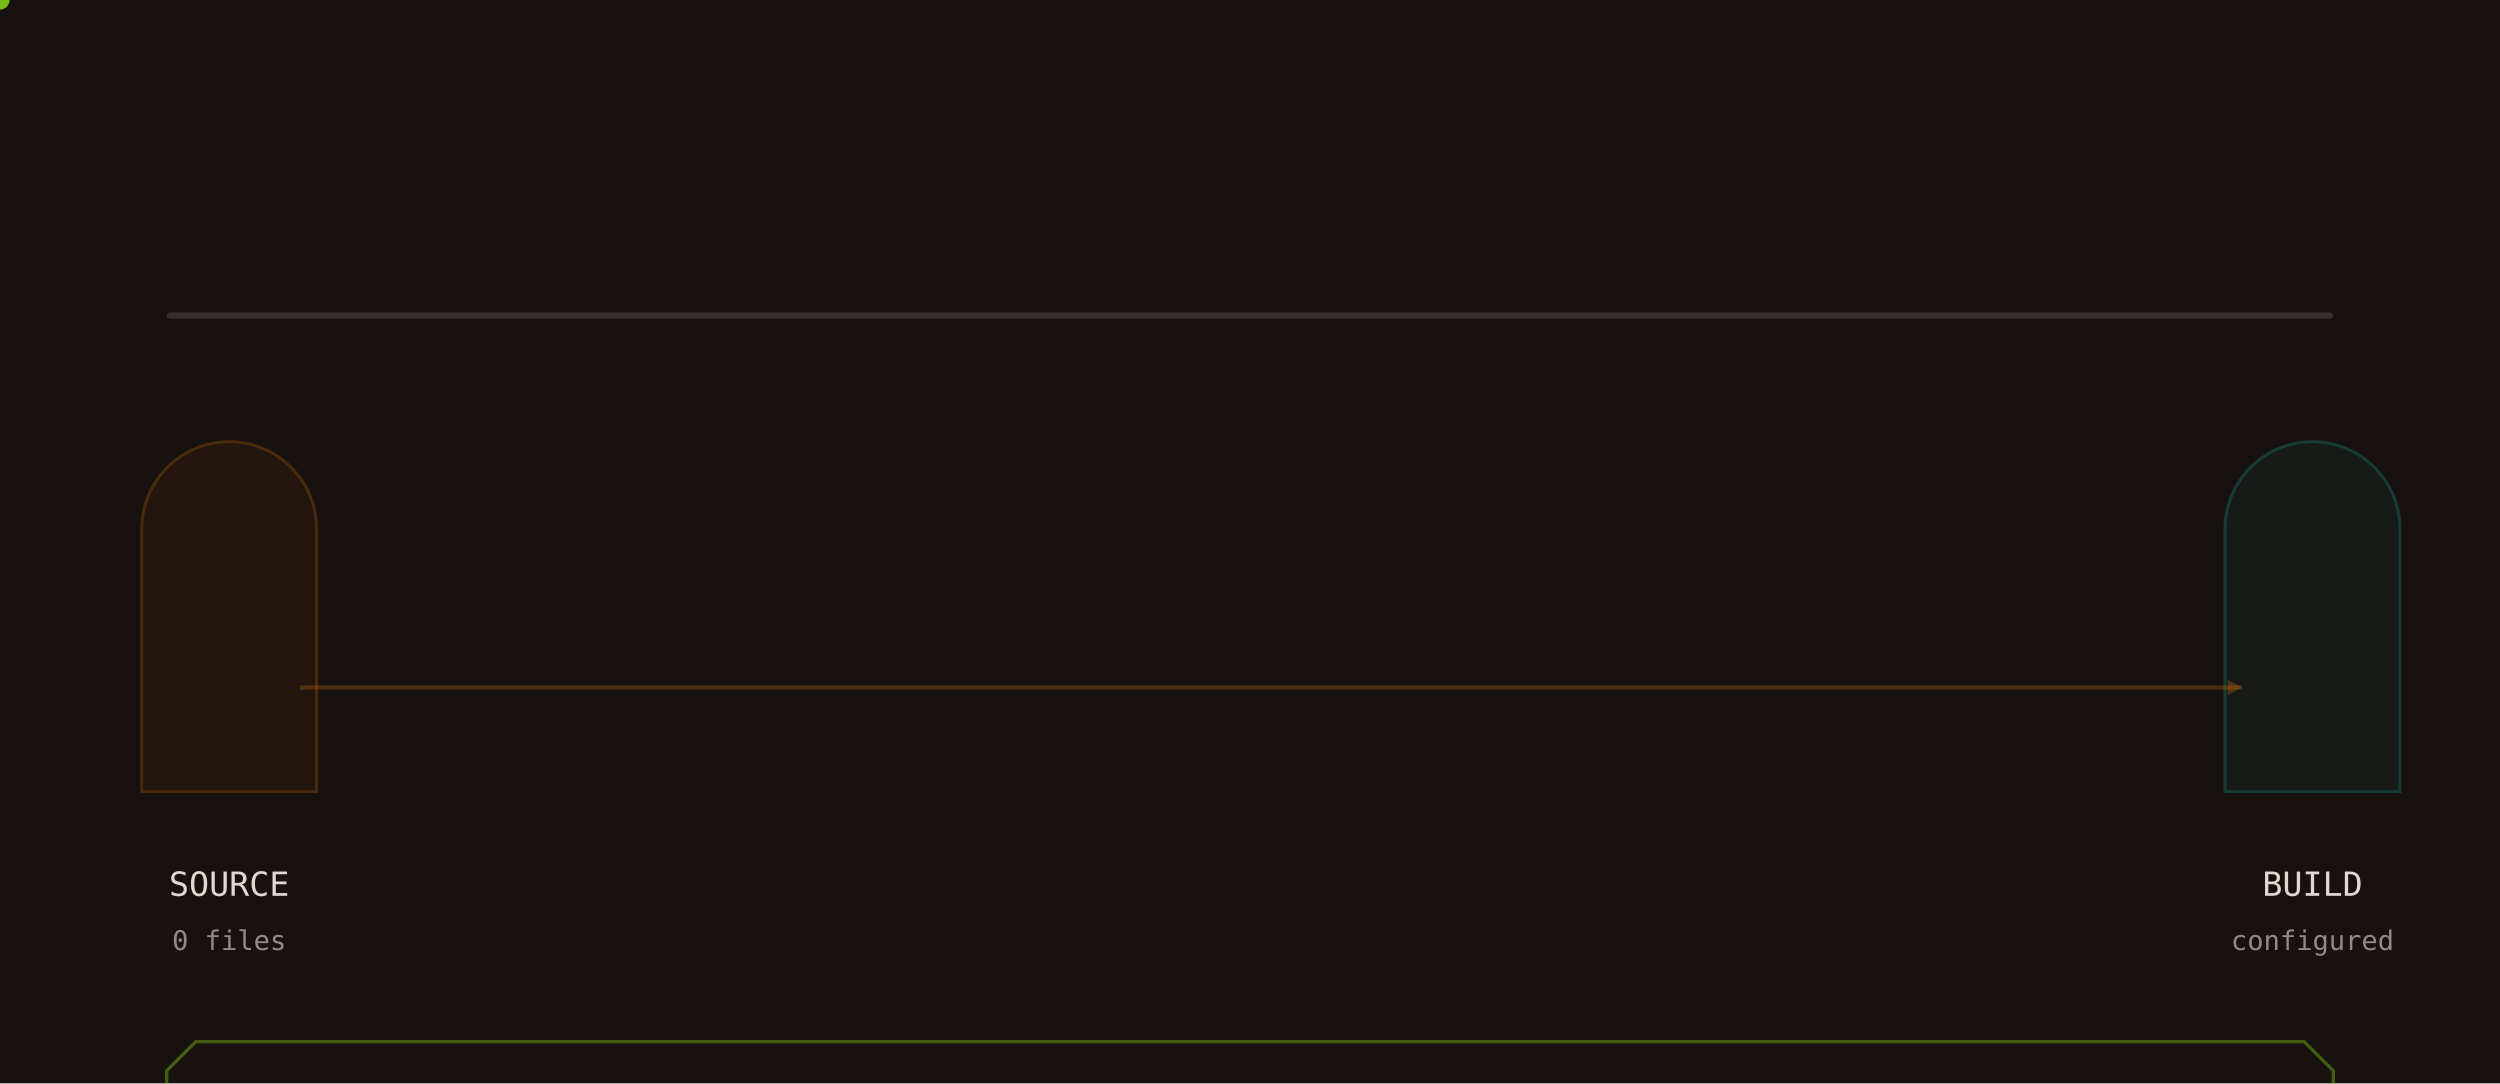
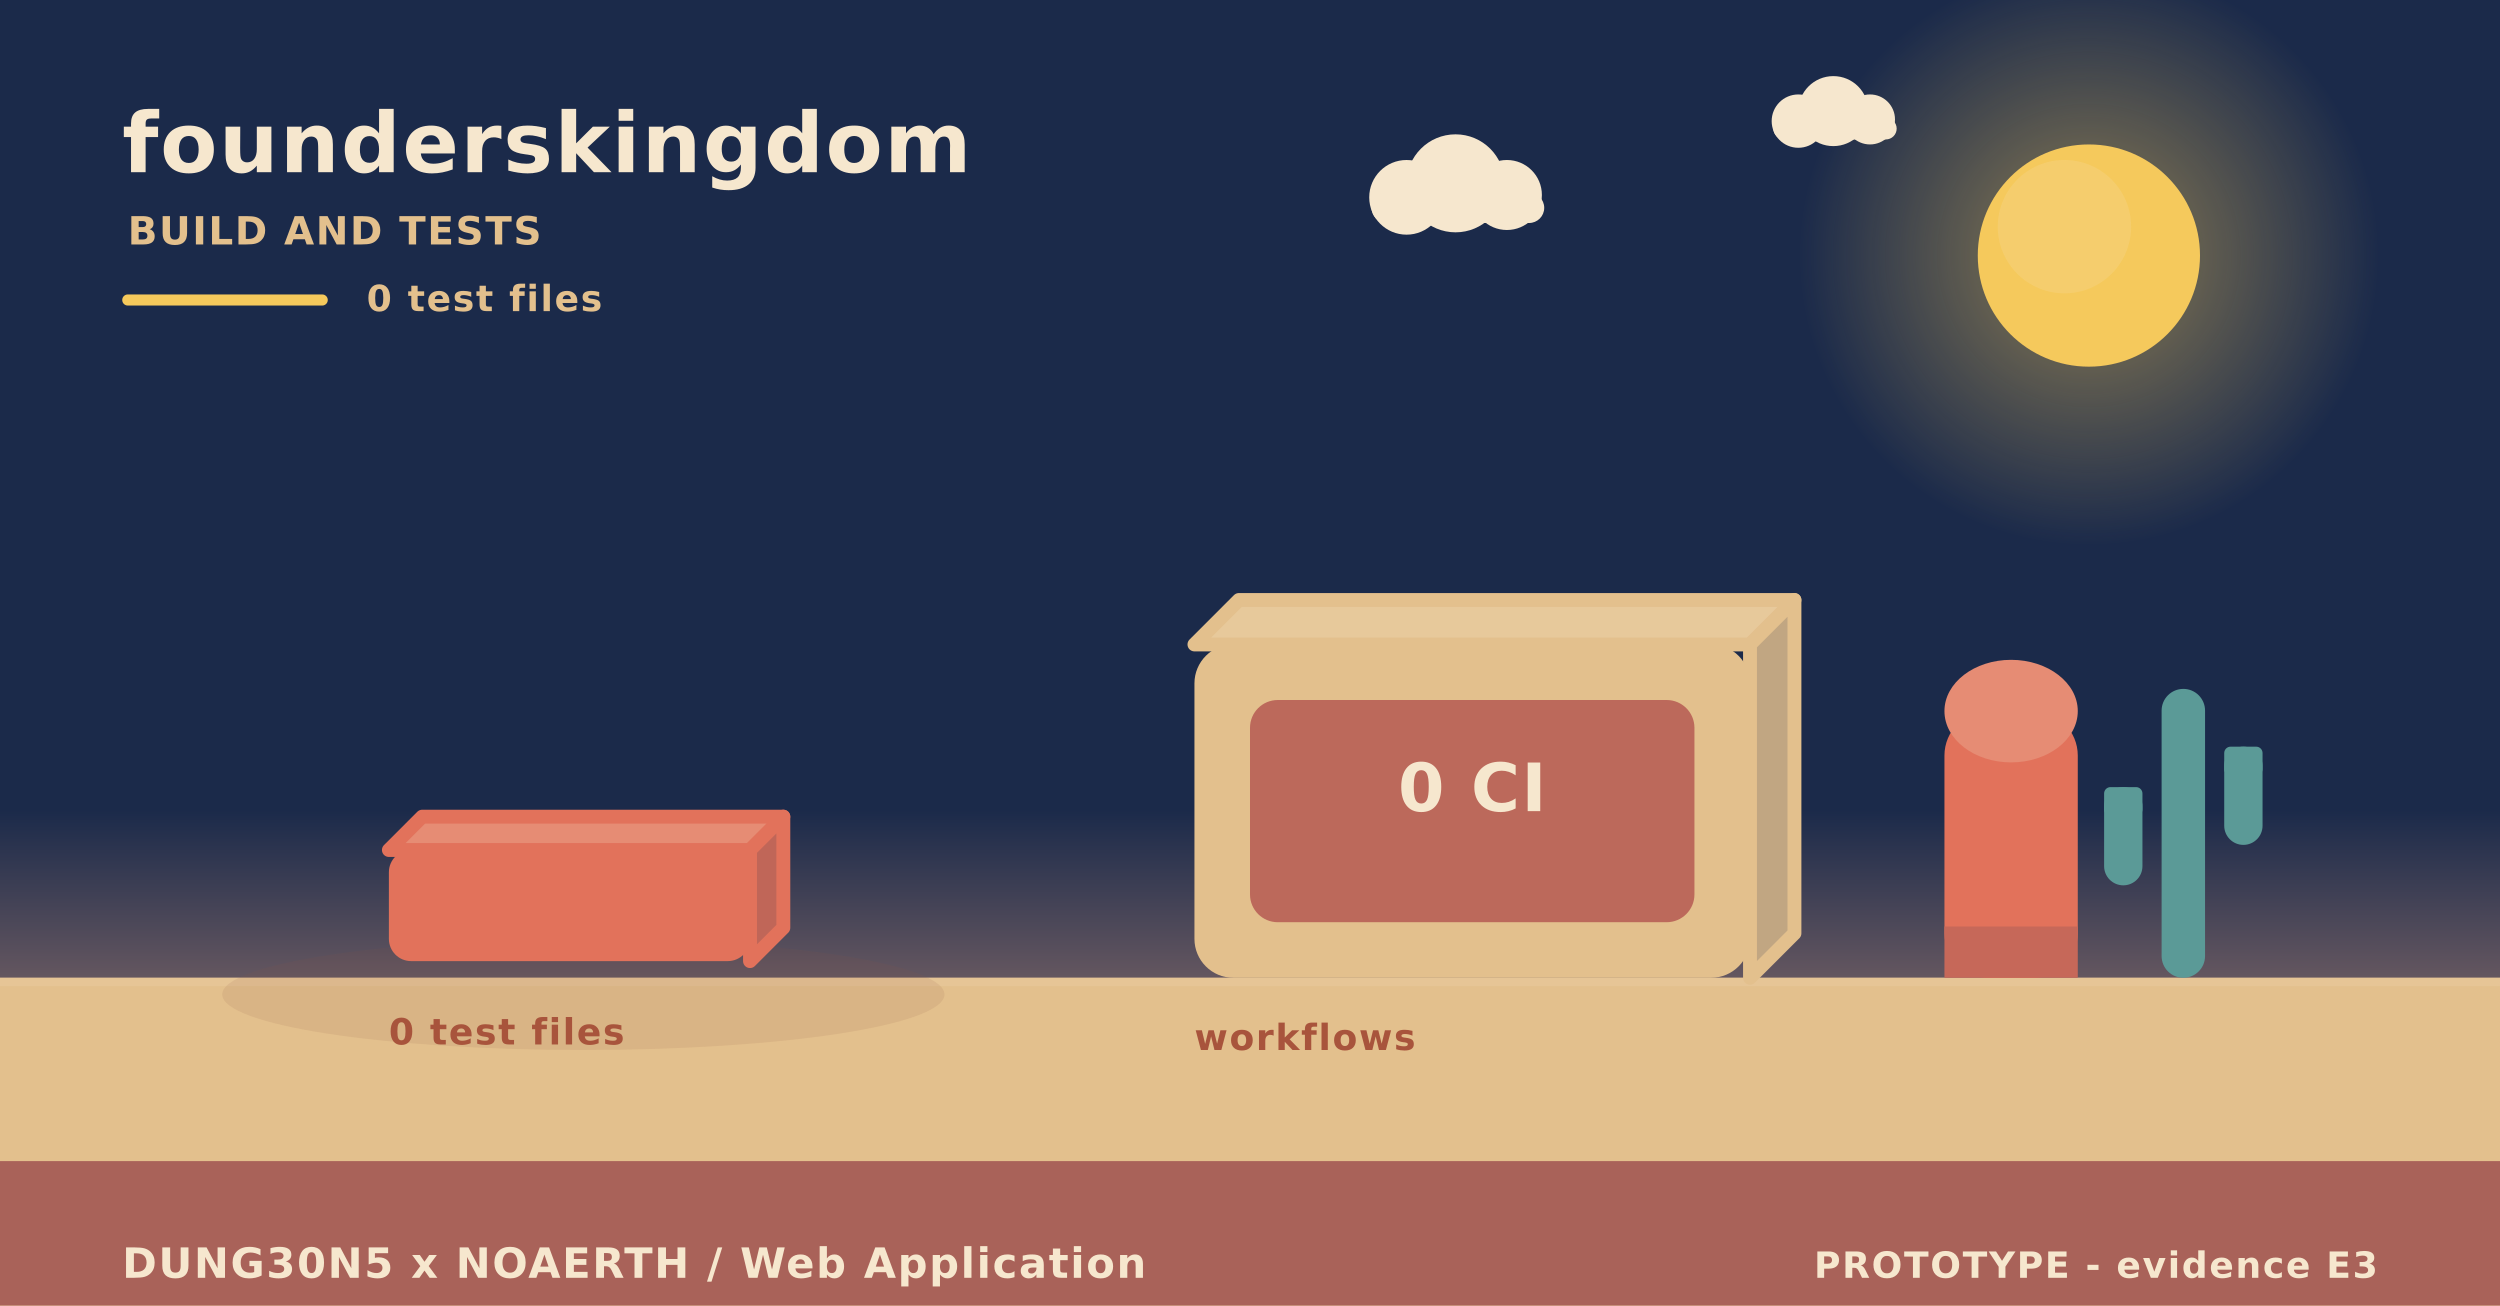
- <svg xmlns="http://www.w3.org/2000/svg" viewBox="0 0 1200 520" width="1200" height="520" role="img" aria-label="founderskingdom build evidence">
-   <rect width="1200" height="520" fill="#17110f" />
-   <defs>
-     <linearGradient id="gb" x1="0" y1="0" x2="1" y2="1">
-       <stop offset="0%" stop-color="#d97706" />
-       <stop offset="100%" stop-color="#14b8a6" />
-     </linearGradient>
-   </defs>
-   <rect x="80.00" y="150.00" width="1040.00" height="3.00" rx="2.00" fill="rgba(246,239,233,0.140)" opacity="1.00" />
-   <path d="M68.00,380.00 L68.00,254.00 A42.00,42.00 0 0 1 152.00,254.00 L152.00,380.00 Z" fill="rgba(217,119,6,0.100)" opacity="0.55" stroke="rgba(217,119,6,0.450)" stroke-width="1.4" />
-   <polygon points="-192.26,189.00 -136.83,221.00 -136.83,157.00 -192.26,125.00" fill="#4d760d" opacity="0.95" />
-   <polygon points="-247.68,221.00 -192.26,253.00 -192.26,189.00 -247.68,157.00" fill="#109081" opacity="0.95" />
-   <polygon points="-192.26,125.00 -136.83,157.00 -192.26,189.00 -247.68,157.00" fill="#d97706" opacity="0.95" />
-   <text x="110" y="430" font-family="ui-monospace,Menlo,monospace" font-size="16" fill="rgba(246,239,233,0.900)" text-anchor="middle">SOURCE</text>
-   <text x="110" y="456" font-family="ui-monospace,Menlo,monospace" font-size="13" fill="rgba(246,239,233,0.550)" text-anchor="middle">0 files</text>
-   <path d="M1068.00,380.00 L1068.00,254.00 A42.00,42.00 0 0 1 1152.00,254.00 L1152.00,380.00 Z" fill="rgba(20,184,166,0.100)" opacity="0.55" stroke="rgba(20,184,166,0.450)" stroke-width="1.4" />
-   <polygon points="673.77,689.00 729.19,721.00 729.19,657.00 673.77,625.00" fill="#4d760d" opacity="0.95" />
-   <polygon points="618.34,721.00 673.77,753.00 673.77,689.00 618.34,657.00" fill="#109081" opacity="0.95" />
-   <polygon points="673.77,625.00 729.19,657.00 673.77,689.00 618.34,657.00" fill="#14b8a6" opacity="0.95" />
-   <text x="1110" y="430" font-family="ui-monospace,Menlo,monospace" font-size="16" fill="rgba(246,239,233,0.900)" text-anchor="middle">BUILD</text>
-   <text x="1110" y="456" font-family="ui-monospace,Menlo,monospace" font-size="13" fill="rgba(246,239,233,0.550)" text-anchor="middle">configured</text>
-   <line x1="144.00" y1="330.00" x2="1076.00" y2="330.00" stroke="rgba(217,119,6,0.500)" stroke-width="2.00" opacity="0.55" />
-   <polygon points="1076.00,330.00 1069.20,326.20 1069.20,333.80" fill="rgba(217,119,6,0.500)" opacity="0.55" />
-   <g opacity="0.9">
-     <circle cx="0.00" cy="0.00" r="4.60" fill="#84cc16" opacity="1.00" />
-     <animateTransform attributeName="transform" type="translate" values="144.00,330.00 1076.00,330.00" dur="4.133s" begin="0.0s" repeatCount="indefinite" />
-     <animateTransform attributeName="transform" type="translate" values="1076.00,330.00 144.00,330.00" dur="4.133s" begin="2.067s" repeatCount="indefinite" />
+ <svg xmlns="http://www.w3.org/2000/svg" width="900" height="470" viewBox="0 0 900 470" role="img" aria-label="founderskingdom - how it is verified">
+   <linearGradient id="skyb" x1="0" y1="0" x2="0" y2="1">
+     <stop offset="0" stop-color="#1b2a4a" />
+     <stop offset="0.62" stop-color="#1b2a4a" />
+     <stop offset="1" stop-color="#f3ad8a" />
+   </linearGradient>
+   <rect width="900" height="470" fill="url(#skyb)" />
+   <radialGradient id="sunb">
+     <stop offset="0.35" stop-color="#f5c95c" stop-opacity="0.34" />
+     <stop offset="1" stop-color="#f5c95c" stop-opacity="0" />
+   </radialGradient>
+   <circle cx="752" cy="92" r="104" fill="url(#sunb)" />
+   <circle cx="752" cy="92" r="40" fill="#f5c95c" />
+   <circle cx="743.2" cy="81.6" r="24" fill="#f5d27e" opacity="0.5" />
+   <g>
+     <circle cx="524" cy="66" r="17.64" fill="#f6e7ce" />
+     <circle cx="506.36" cy="71.04" r="13.44" fill="#f6e7ce" />
+     <circle cx="542.48" cy="70.2" r="12.6" fill="#f6e7ce" />
+     <rect x="493.76" y="69.36" width="62.16" height="10.92" rx="5.46" fill="#f6e7ce" />
+     <animateTransform attributeName="transform" type="translate" values="0 0;24 0;0 0" dur="36s" begin="0s" repeatCount="indefinite" />
  </g>
-   <path d="M94.00,500.00 H1106.00 L1120.00,514.00 V546.00 L1106.00,560.00 H94.00 L80.00,546.00 V514.00 Z" fill="none" stroke="rgba(132,204,22,0.500)" stroke-width="1.60" opacity="0.80" />
-   <text x="600" y="536" font-family="ui-monospace,Menlo,monospace" font-size="16" fill="rgba(132,204,22,0.950)" text-anchor="middle">no test suite present in this repository — shown as measured, not implied</text>
+   <g>
+     <circle cx="660" cy="40" r="12.6" fill="#f6e7ce" />
+     <circle cx="647.4" cy="43.6" r="9.6" fill="#f6e7ce" />
+     <circle cx="673.2" cy="43" r="9" fill="#f6e7ce" />
+     <rect x="638.4" y="42.4" width="44.4" height="7.8" rx="3.9" fill="#f6e7ce" />
+     <animateTransform attributeName="transform" type="translate" values="0 0;-18 0;0 0" dur="46s" begin="3s" repeatCount="indefinite" />
+   </g>
+   <rect x="0" y="352" width="900" height="118" fill="#e3c08d" />
+   <rect x="0" y="352" width="900" height="3" fill="#e6c596" />
+   <text x="44" y="62" font-family="Verdana,DejaVu Sans,sans-serif" font-size="30" font-weight="700" letter-spacing="0.6" fill="#f6e7ce" text-anchor="start">founderskingdom</text>
+   <text x="46" y="88" font-family="Verdana,DejaVu Sans,sans-serif" font-size="14" font-weight="700" letter-spacing="0.6" fill="#e3c08d" text-anchor="start">BUILD AND TESTS</text>
+   <rect x="44" y="106" width="74" height="4" rx="2" fill="#f5c95c" />
+   <text x="132" y="112" font-family="Verdana,DejaVu Sans,sans-serif" font-size="13" font-weight="700" letter-spacing="0.6" fill="#e3c08d" text-anchor="start">0 test files</text>
+   <ellipse cx="210" cy="358" rx="130" ry="20" fill="rgba(138,90,68,0.11)" />
+   <g>
+     <path d="M140,306 L270,306 L282,294 L152,294 Z" fill="#e68c74" stroke="#e2725b" stroke-width="5" stroke-linejoin="round" />
+     <path d="M270,306 L282,294 L282,334 L270,346 Z" fill="#c06658" stroke="#e2725b" stroke-width="5" stroke-linejoin="round" />
+     <rect x="140" y="306" width="130" height="40" rx="8" fill="#e2725b" />
+     <animateTransform attributeName="transform" type="translate" values="0 10;0 0" dur="0.8s" begin="0.5s" fill="freeze" />
+   </g>
+   <text x="140" y="376" font-family="Verdana,DejaVu Sans,sans-serif" font-size="13" font-weight="700" letter-spacing="0.6" fill="#a8543c" text-anchor="start">0 test files</text>
+   <path d="M430,232 L630,232 L646,216 L446,216 Z" fill="#e7c99b" stroke="#e3c08d" stroke-width="5" stroke-linejoin="round" />
+   <path d="M630,232 L646,216 L646,336 L630,352 Z" fill="#c1a682" stroke="#e3c08d" stroke-width="5" stroke-linejoin="round" />
+   <rect x="430" y="232" width="200" height="120" rx="14" fill="#e3c08d" />
+   <rect x="450" y="252" width="160" height="80" rx="10" fill="#ba6458" opacity="0.94" />
+   <text x="530" y="292" font-family="Verdana,DejaVu Sans,sans-serif" font-size="24" font-weight="700" letter-spacing="0.6" fill="#f6e7ce" text-anchor="middle">0 CI</text>
+   <text x="430" y="378" font-family="Verdana,DejaVu Sans,sans-serif" font-size="13" font-weight="700" letter-spacing="0.6" fill="#a8543c" text-anchor="start">workflows</text>
+   <rect x="700" y="256" width="48" height="96" rx="16" fill="#e2725b" />
+   <ellipse cx="724" cy="256" rx="24" ry="18.46" fill="#e68c74" />
+   <rect x="700" y="333.54" width="48" height="18.46" fill="#c66859" />
+   <rect x="778.18" y="248" width="15.64" height="104" rx="7.82" fill="#5b9a97" />
+   <rect x="757.48" y="283.36" width="13.8" height="35.36" rx="6.9" fill="#5b9a97" />
+   <rect x="757.48" y="283.36" width="13.8" height="10.4" rx="2.3" fill="#5b9a97" />
+   <rect x="800.72" y="268.8" width="13.8" height="35.36" rx="6.9" fill="#5b9a97" />
+   <rect x="800.72" y="268.8" width="13.8" height="10.4" rx="2.3" fill="#5b9a97" />
+   <rect x="0" y="418" width="900" height="52" rx="0" fill="#a65c56" opacity="0.94" />
+   <text x="44" y="460" font-family="Verdana,DejaVu Sans,sans-serif" font-size="15" font-weight="700" letter-spacing="0.6" fill="#f6e7ce" text-anchor="start">DUNG30N5 x NOAERTH  /  Web Application</text>
+   <text x="856" y="460" font-family="Verdana,DejaVu Sans,sans-serif" font-size="13" font-weight="700" letter-spacing="0.6" fill="#f6e7ce" text-anchor="end">PROTOTYPE  -  evidence E3</text>
</svg>
